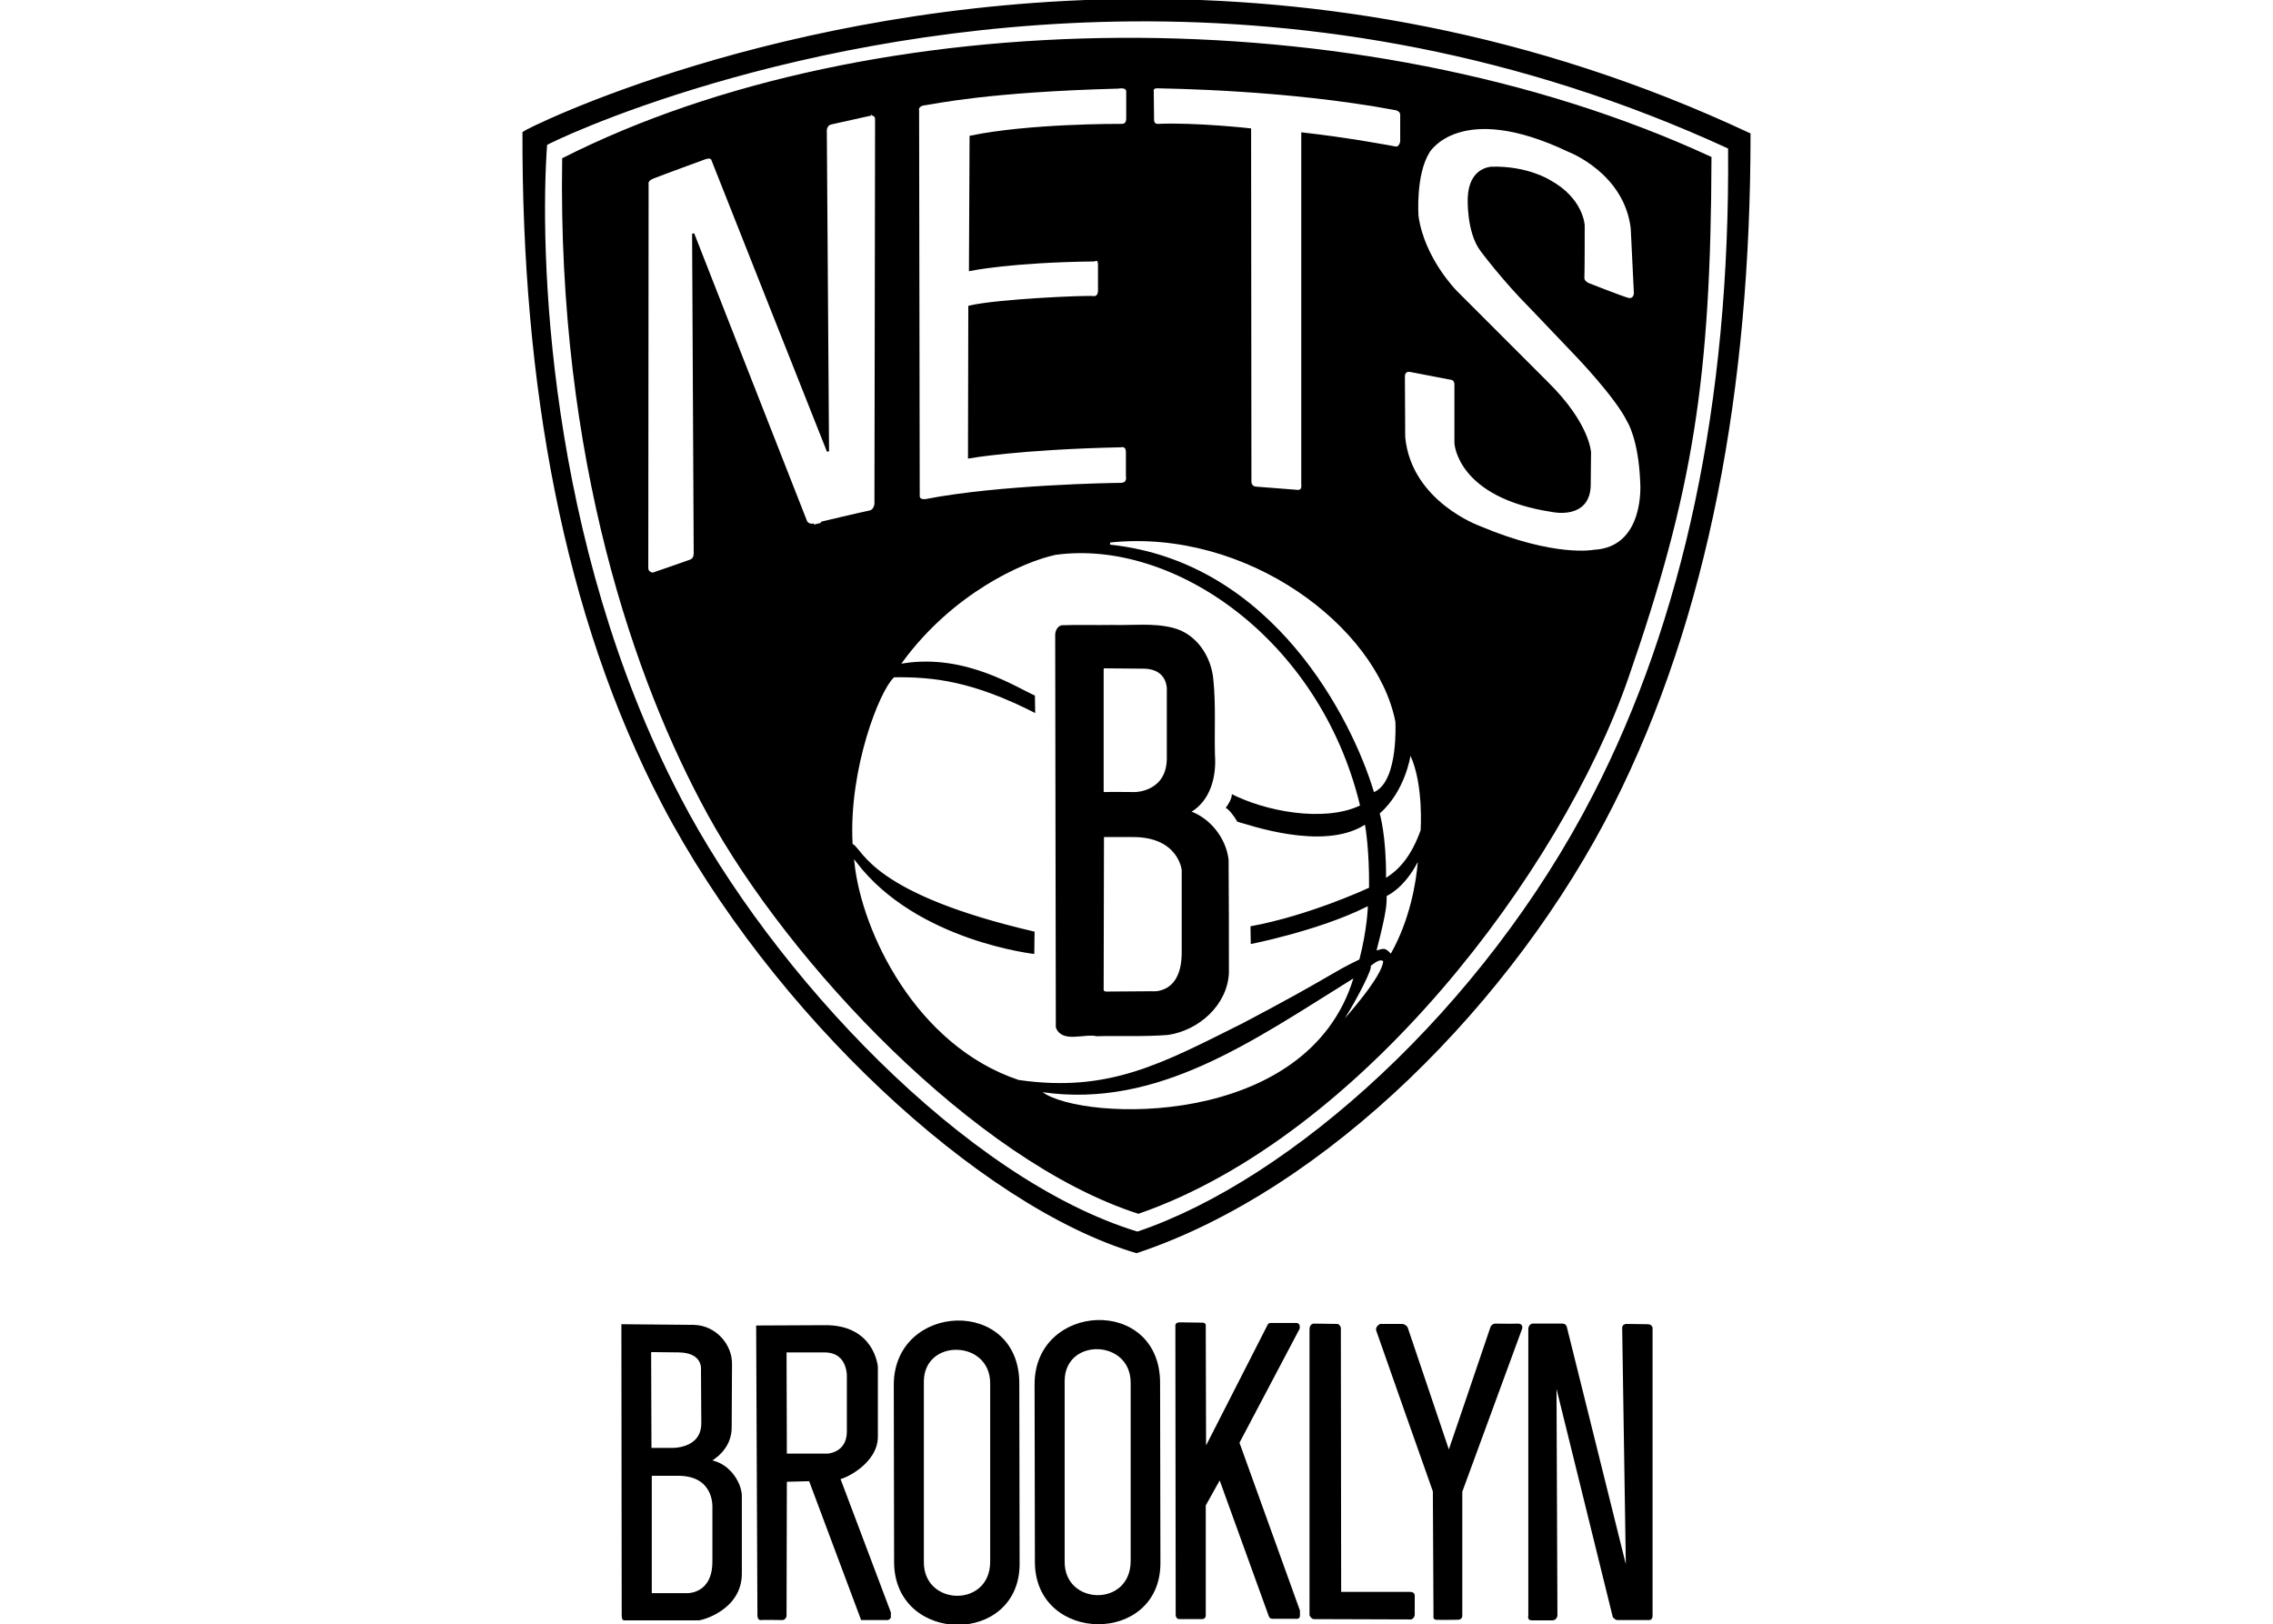
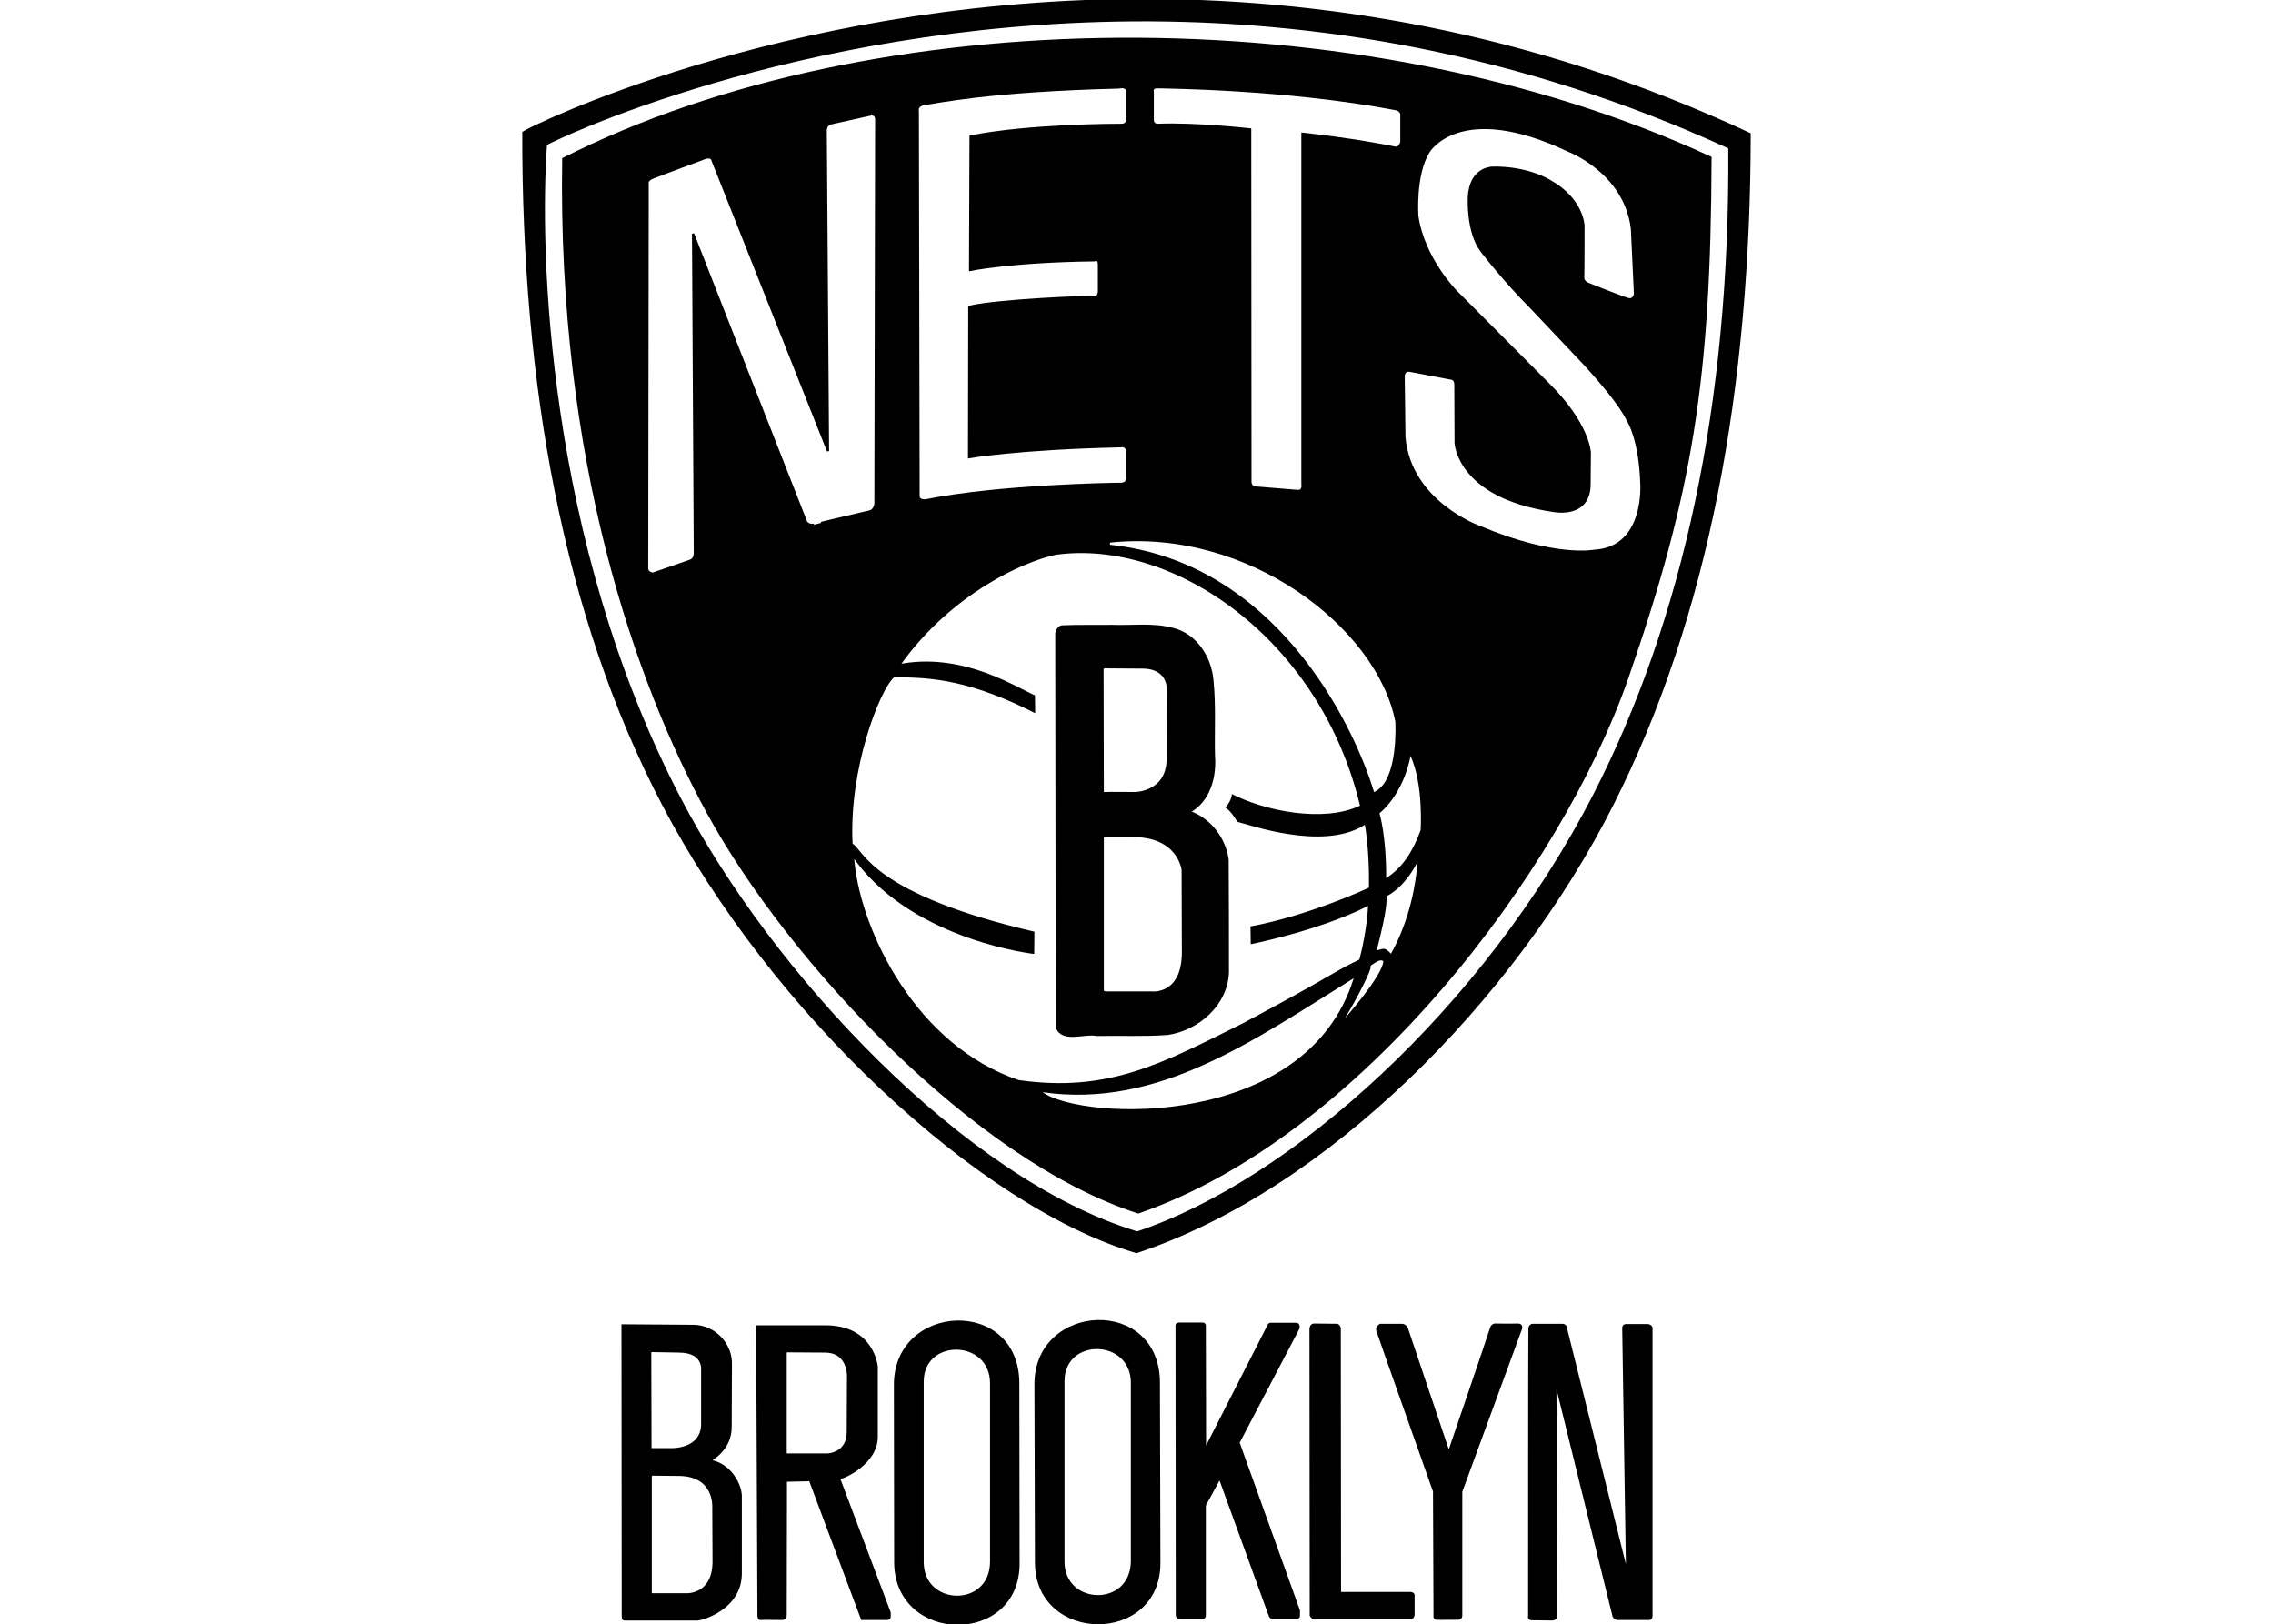
- <svg xmlns="http://www.w3.org/2000/svg" width="28pt" height="20pt" viewBox="0 0 28 20" version="1.1">
+ <svg xmlns="http://www.w3.org/2000/svg" width="35pt" height="25pt" viewBox="0 0 35 25" version="1.1">
  <g id="surface1">
-     <path style="fill-rule:nonzero;fill:rgb(0%,0%,0%);fill-opacity:1;stroke-width:0.267;stroke-linecap:butt;stroke-linejoin:miter;stroke:rgb(0%,0%,0%);stroke-opacity:1;stroke-miterlimit:4;" d="M 229.295 637.37 C 185.74 637.721 154.607 653.385 154.334 653.698 C 154.256 684.596 159.334 713.112 171.521 736.393 C 184.959 762.057 210.584 785.885 229.842 791.589 C 253.279 783.815 276.365 760.456 288.474 736.471 C 300.193 713.229 305.349 685.143 305.349 653.893 C 278.357 641.237 252.107 637.214 229.295 637.37 Z M 229.373 639.87 C 251.365 639.714 276.717 643.542 302.849 655.573 C 303.123 687.214 297.224 713.893 286.209 735.3 C 272.615 761.745 248.904 782.839 229.959 789.206 C 208.709 782.76 184.842 757.331 173.592 735.729 C 156.951 703.893 156.17 667.878 157.107 655.143 C 157.381 654.87 187.42 640.182 229.373 639.87 Z M 229.373 639.87 " transform="matrix(0.1,0,0,0.1,-8.984159,-63.73698)" />
-     <path style="fill-rule:nonzero;fill:rgb(0%,0%,0%);fill-opacity:1;stroke-width:0.25;stroke-linecap:butt;stroke-linejoin:miter;stroke:rgb(0%,0%,0%);stroke-opacity:1;stroke-miterlimit:4;" d="M 300.545 656.784 C 257.107 636.745 197.068 637.76 159.217 656.94 C 158.631 694.128 168.24 721.432 177.107 737.604 C 187.107 755.846 209.959 780.26 230.076 786.745 C 257.42 777.253 282.029 744.635 290.271 720.964 C 298.279 697.917 300.467 684.05 300.545 656.784 Z M 300.545 656.784 " transform="matrix(0.1,0,0,0.1,-8.984159,-63.73698)" />
-     <path style="fill-rule:nonzero;fill:rgb(100%,100%,100%);fill-opacity:1;stroke-width:0.267;stroke-linecap:butt;stroke-linejoin:miter;stroke:rgb(0%,0%,0%);stroke-opacity:1;stroke-miterlimit:4;" d="M 169.568 707.331 L 169.607 660.065 C 169.607 660.065 169.451 659.557 170.271 659.245 C 171.131 658.893 176.678 656.862 176.678 656.862 C 176.678 656.862 177.381 656.589 177.576 656.979 C 177.732 657.409 191.834 692.956 191.834 692.956 L 191.56 653.425 C 191.56 653.425 191.56 652.721 192.224 652.565 C 192.928 652.409 197.146 651.471 197.146 651.471 C 197.107 651.471 197.771 651.393 197.771 652.057 C 197.771 652.721 197.693 699.44 197.693 699.44 C 197.693 699.44 197.615 700.26 196.99 700.378 C 196.326 700.495 190.076 701.979 190.115 701.979 C 190.115 701.979 189.334 702.175 189.099 701.51 C 188.826 700.846 175.232 666.159 175.232 666.159 C 175.232 666.159 175.428 705.534 175.428 705.534 C 175.388 705.573 175.506 706.198 174.881 706.432 C 174.256 706.667 170.271 708.034 170.271 708.034 C 170.271 708.034 169.568 707.995 169.568 707.331 Z M 169.568 707.331 " transform="matrix(0.1,0,0,0.1,-8.984159,-63.73698)" />
-     <path style="fill-rule:nonzero;fill:rgb(100%,100%,100%);fill-opacity:1;stroke-width:0.267;stroke-linecap:butt;stroke-linejoin:miter;stroke:rgb(0%,0%,0%);stroke-opacity:1;stroke-miterlimit:4;" d="M 202.928 651.003 C 202.928 651.003 202.693 650.3 203.904 650.182 C 205.115 650.026 211.443 648.581 227.615 648.151 C 227.615 648.151 228.709 647.917 228.709 648.659 C 228.709 649.44 228.709 651.823 228.709 651.979 C 228.709 652.175 228.67 652.76 228.045 652.76 C 227.42 652.76 216.599 652.721 209.412 654.206 L 209.334 670.612 C 209.334 670.612 214.373 669.557 224.646 669.44 C 224.646 669.44 225.232 669.089 225.232 669.948 C 225.232 670.846 225.232 673.151 225.232 673.151 C 225.232 673.151 225.271 674.05 224.529 673.971 C 223.787 673.854 212.693 674.323 209.256 675.143 L 209.217 693.698 C 209.217 693.698 215.271 692.604 227.888 692.331 C 227.888 692.331 228.67 692.096 228.67 693.073 C 228.67 694.01 228.67 696.003 228.67 696.003 C 228.67 696.003 228.904 696.979 227.888 696.979 C 226.873 696.979 212.888 697.214 203.904 698.971 C 203.904 698.971 203.006 699.128 203.006 698.464 Z M 202.928 651.003 " transform="matrix(0.1,0,0,0.1,-8.984159,-63.73698)" />
-     <path style="fill-rule:nonzero;fill:rgb(100%,100%,100%);fill-opacity:1;stroke-width:0.267;stroke-linecap:butt;stroke-linejoin:miter;stroke:rgb(0%,0%,0%);stroke-opacity:1;stroke-miterlimit:4;" d="M 243.865 696.706 L 243.826 653.307 C 243.826 653.307 237.185 652.565 232.498 652.76 C 232.498 652.76 231.873 652.839 231.873 652.135 C 231.873 651.432 231.834 648.659 231.834 648.659 C 231.834 648.659 231.678 648.073 232.459 648.112 C 233.318 648.151 248.24 648.268 261.756 650.807 C 261.756 650.807 262.459 650.925 262.459 651.51 C 262.459 652.096 262.459 654.792 262.459 654.792 C 262.459 654.792 262.342 655.69 261.678 655.534 C 261.013 655.417 256.131 654.479 250.271 653.815 L 250.271 697.057 C 250.271 697.057 250.428 697.917 249.646 697.839 L 244.646 697.448 C 244.646 697.448 243.904 697.487 243.865 696.706 Z M 243.865 696.706 " transform="matrix(0.1,0,0,0.1,-8.984159,-63.73698)" />
-     <path style="fill-rule:nonzero;fill:rgb(100%,100%,100%);fill-opacity:1;stroke-width:0.267;stroke-linecap:butt;stroke-linejoin:miter;stroke:rgb(0%,0%,0%);stroke-opacity:1;stroke-miterlimit:4;" d="M 285.428 672.331 C 285.428 672.331 284.842 672.018 284.881 671.589 C 284.92 671.12 284.92 665.143 284.92 665.143 C 284.92 665.143 284.803 661.862 280.662 659.635 C 280.662 659.635 277.967 657.917 273.553 658.034 C 273.396 658.073 270.935 658.151 270.779 661.706 C 270.779 661.706 270.584 665.925 272.342 668.229 C 272.342 668.229 275.037 671.862 278.474 675.3 L 284.06 681.159 C 284.06 681.159 288.943 686.237 290.388 689.206 C 290.388 689.206 291.834 691.393 292.029 696.862 C 292.029 696.862 292.654 704.87 286.209 705.221 C 286.209 705.221 281.365 706.198 272.107 702.292 C 272.107 702.292 263.553 699.245 262.81 691.198 L 262.771 683.737 C 262.771 683.737 262.732 682.995 263.474 683.034 L 268.553 684.01 C 268.553 684.01 269.138 684.01 269.138 684.753 L 269.138 691.94 C 269.138 691.94 269.412 698.542 281.053 700.3 C 281.053 700.3 285.74 701.354 285.662 696.901 L 285.701 693.112 C 285.701 693.112 285.584 689.596 280.428 684.518 L 269.217 673.307 C 269.217 673.307 265.193 669.284 264.451 664.01 C 264.451 664.01 264.06 658.932 265.818 656.081 C 265.818 656.081 269.607 649.518 283.123 655.964 C 283.123 655.964 290.037 658.581 290.857 665.495 L 291.248 673.542 C 291.248 673.542 291.17 674.323 290.467 674.206 C 289.763 674.05 285.428 672.331 285.428 672.331 Z M 285.428 672.331 " transform="matrix(0.1,0,0,0.1,-8.984159,-63.73698)" />
-     <path style="fill:none;stroke-width:0.267;stroke-linecap:butt;stroke-linejoin:miter;stroke:rgb(0%,0%,0%);stroke-opacity:1;stroke-miterlimit:4;" d="M 225.974 719.557 C 225.974 719.557 225.74 719.479 225.74 719.831 C 225.74 720.221 225.74 734.87 225.701 734.87 C 225.701 734.87 225.662 735.143 225.974 735.143 C 226.248 735.143 229.724 735.104 229.724 735.104 C 229.724 735.104 233.709 734.596 233.709 731.042 C 233.709 727.487 233.709 722.917 233.709 722.917 C 233.826 719.167 230.623 719.557 229.607 719.518 Z M 225.974 719.557 " transform="matrix(0.1,0,0,0.1,-8.984159,-63.73698)" />
-     <path style="fill:none;stroke-width:0.267;stroke-linecap:butt;stroke-linejoin:miter;stroke:rgb(0%,0%,0%);stroke-opacity:1;stroke-miterlimit:4;" d="M 225.974 740.378 C 225.974 740.378 225.74 740.378 225.701 740.69 C 225.701 740.69 225.74 759.245 225.701 759.245 C 225.662 759.245 225.701 759.557 226.053 759.596 C 226.404 759.596 231.443 759.635 231.443 759.635 C 231.912 759.401 235.623 760.3 235.662 754.401 L 235.662 745.065 C 235.545 744.245 235.232 740.3 229.021 740.378 Z M 225.974 740.378 " transform="matrix(0.1,0,0,0.1,-8.984159,-63.73698)" />
-     <path style="fill-rule:nonzero;fill:rgb(100%,100%,100%);fill-opacity:1;stroke-width:0.267;stroke-linecap:butt;stroke-linejoin:miter;stroke:rgb(100%,100%,100%);stroke-opacity:1;stroke-miterlimit:4;" d="M 219.881 705.846 C 215.74 706.745 207.263 710.651 201.17 718.932 C 208.865 717.76 215.115 721.94 217.459 722.956 L 217.498 725.417 C 209.529 721.315 204.685 720.885 200.037 720.925 C 198.318 722.526 194.529 732.057 194.998 741.237 C 196.326 742.018 197.342 747.37 217.42 752.018 L 217.381 755.026 C 217.381 755.026 202.732 753.464 195.232 743.659 C 196.131 752.096 202.771 766.042 215.349 770.26 C 226.443 771.862 232.967 768.229 242.967 763.229 C 253.787 757.526 253.67 757.135 257.185 755.456 C 258.084 751.979 258.201 749.206 258.201 749.206 C 252.224 752.175 243.787 753.815 243.787 753.815 L 243.748 751.354 C 251.092 750.026 258.357 746.628 258.357 746.628 C 258.396 742.018 257.888 739.167 257.888 739.167 C 252.654 742.331 243.553 739.05 242.185 738.698 C 241.092 736.901 240.623 736.94 240.623 736.94 C 241.756 735.456 241.404 734.948 241.404 734.948 C 245.74 737.214 252.888 738.503 257.224 736.51 C 252.263 716.12 234.256 703.854 219.881 705.846 Z M 219.881 705.846 " transform="matrix(0.1,0,0,0.1,-8.984159,-63.73698)" />
-     <path style=" stroke:none;fill-rule:nonzero;fill:rgb(100%,100%,100%);fill-opacity:1;" d="M 12.844 13.453 C 13.332 13.809 16.102 13.918 16.672 12.051 C 15.434 12.82 14.266 13.656 12.844 13.453 Z M 12.844 13.453 " />
-     <path style=" stroke:none;fill-rule:nonzero;fill:rgb(100%,100%,100%);fill-opacity:1;" d="M 16.566 12.543 C 16.566 12.543 17.027 12.031 17.039 11.84 C 17 11.805 16.93 11.863 16.883 11.898 C 16.918 11.914 16.715 12.309 16.566 12.543 Z M 16.566 12.543 " />
-     <path style=" stroke:none;fill-rule:nonzero;fill:rgb(100%,100%,100%);fill-opacity:1;" d="M 17.082 11.035 C 17.078 11.121 17.098 11.164 16.957 11.707 C 17.051 11.68 17.062 11.672 17.133 11.746 C 17.367 11.332 17.445 10.871 17.465 10.617 C 17.293 10.949 17.082 11.035 17.082 11.035 Z M 17.082 11.035 " />
-     <path style="fill-rule:nonzero;fill:rgb(0%,0%,0%);fill-opacity:1;stroke-width:0.267;stroke-linecap:butt;stroke-linejoin:miter;stroke:rgb(0%,0%,0%);stroke-opacity:1;stroke-miterlimit:4;" d="M 219.959 715.573 C 219.998 731.706 219.998 747.8 220.037 763.893 C 220.74 765.729 223.396 764.518 224.959 764.87 C 227.849 764.792 230.779 764.948 233.709 764.714 C 237.42 764.167 240.896 761.12 241.092 757.214 C 241.092 752.565 241.092 747.917 241.053 743.268 C 240.74 740.651 238.826 738.229 236.326 737.37 C 238.826 736.003 239.568 732.995 239.373 730.378 C 239.295 727.292 239.49 724.206 239.178 721.12 C 238.943 718.307 237.146 715.534 234.295 714.831 C 231.873 714.206 229.334 714.557 226.834 714.479 C 224.763 714.518 222.693 714.44 220.623 714.518 C 220.193 714.635 219.959 715.143 219.959 715.573 Z M 219.959 715.573 " transform="matrix(0.1,0,0,0.1,-8.984159,-63.73698)" />
-     <path style="fill-rule:nonzero;fill:rgb(100%,100%,100%);fill-opacity:1;stroke-width:0.267;stroke-linecap:butt;stroke-linejoin:miter;stroke:rgb(0%,0%,0%);stroke-opacity:1;stroke-miterlimit:4;" d="M 225.857 719.557 C 225.857 719.557 225.662 719.596 225.662 719.831 C 225.662 720.026 225.662 734.87 225.662 734.87 C 225.662 734.87 225.662 735.065 225.935 735.065 C 226.17 735.026 229.685 735.065 229.685 735.065 C 229.685 735.065 233.67 735.026 233.709 730.807 L 233.709 722.526 C 233.709 722.526 234.021 719.596 230.623 719.596 Z M 225.857 719.557 " transform="matrix(0.1,0,0,0.1,-8.984159,-63.73698)" />
-     <path style="fill-rule:nonzero;fill:rgb(100%,100%,100%);fill-opacity:1;stroke-width:0.267;stroke-linecap:butt;stroke-linejoin:miter;stroke:rgb(0%,0%,0%);stroke-opacity:1;stroke-miterlimit:4;" d="M 225.701 740.339 L 225.662 759.284 C 225.662 759.284 225.662 759.635 226.131 759.635 C 226.599 759.635 231.756 759.596 231.756 759.596 C 231.756 759.596 235.584 760.065 235.545 754.596 L 235.545 744.518 C 235.545 744.518 235.115 740.26 229.256 740.339 Z M 225.701 740.339 " transform="matrix(0.1,0,0,0.1,-8.984159,-63.73698)" />
-     <path style=" stroke:none;fill-rule:nonzero;fill:rgb(100%,100%,100%);fill-opacity:1;" d="M 17.375 9.309 C 17.539 9.668 17.5 10.227 17.5 10.227 C 17.391 10.527 17.254 10.699 17.074 10.812 C 17.078 10.293 16.996 10.02 16.996 10.02 C 17.312 9.742 17.375 9.309 17.375 9.309 Z M 17.375 9.309 " />
-     <path style="fill-rule:nonzero;fill:rgb(100%,100%,100%);fill-opacity:1;stroke-width:0.267;stroke-linecap:butt;stroke-linejoin:miter;stroke:rgb(100%,100%,100%);stroke-opacity:1;stroke-miterlimit:4;" d="M 261.599 726.276 C 259.334 714.714 243.474 702.565 226.599 704.323 C 246.873 706.471 256.56 726.12 259.178 734.753 C 261.99 733.307 261.599 726.276 261.599 726.276 Z M 261.599 726.276 " transform="matrix(0.1,0,0,0.1,-8.984159,-63.73698)" />
-     <path style="fill-rule:nonzero;fill:rgb(0%,0%,0%);fill-opacity:1;stroke-width:0.267;stroke-linecap:butt;stroke-linejoin:miter;stroke:rgb(0%,0%,0%);stroke-opacity:1;stroke-miterlimit:4;" d="M 166.521 800.612 L 166.56 836.393 C 166.56 836.393 166.56 836.823 166.717 836.823 C 166.834 836.823 175.857 836.823 175.857 836.823 C 176.17 836.862 181.092 835.612 181.092 831.198 L 181.092 821.55 C 181.013 819.909 179.529 817.643 177.263 817.331 C 177.459 817.135 179.92 815.925 179.842 813.034 L 179.881 805.378 C 179.92 803.073 177.967 800.729 175.271 800.69 Z M 166.521 800.612 " transform="matrix(0.1,0,0,0.1,-8.984159,-63.73698)" />
-     <path style="fill-rule:nonzero;fill:rgb(100%,100%,100%);fill-opacity:1;stroke-width:0.267;stroke-linecap:butt;stroke-linejoin:miter;stroke:rgb(0%,0%,0%);stroke-opacity:1;stroke-miterlimit:4;" d="M 170.076 803.776 C 170.037 803.815 169.92 803.776 169.92 804.01 C 169.92 804.245 169.959 815.69 169.959 815.69 C 169.959 815.69 169.92 815.846 170.115 815.846 C 170.271 815.846 172.498 815.846 172.498 815.846 C 172.498 815.846 176.287 816.042 176.365 812.76 L 176.326 806.12 C 176.326 806.12 176.638 803.893 173.513 803.815 Z M 170.076 803.776 " transform="matrix(0.1,0,0,0.1,-8.984159,-63.73698)" />
-     <path style="fill-rule:nonzero;fill:rgb(100%,100%,100%);fill-opacity:1;stroke-width:0.267;stroke-linecap:butt;stroke-linejoin:miter;stroke:rgb(0%,0%,0%);stroke-opacity:1;stroke-miterlimit:4;" d="M 170.115 819.01 C 169.959 819.167 169.998 819.245 169.998 819.245 L 169.998 833.581 C 169.998 833.581 169.998 833.737 170.115 833.737 C 170.232 833.737 174.451 833.737 174.451 833.737 C 174.451 833.737 177.771 833.893 177.732 829.635 L 177.732 823.151 C 177.732 823.151 178.084 819.01 173.357 819.01 Z M 170.115 819.01 " transform="matrix(0.1,0,0,0.1,-8.984159,-63.73698)" />
-     <path style="fill-rule:nonzero;fill:rgb(0%,0%,0%);fill-opacity:1;stroke-width:0.267;stroke-linecap:butt;stroke-linejoin:miter;stroke:rgb(0%,0%,0%);stroke-opacity:1;stroke-miterlimit:4;" d="M 183.123 800.768 L 183.279 836.393 C 183.279 836.393 183.318 836.823 183.513 836.784 C 183.709 836.745 186.248 836.784 186.248 836.784 C 186.248 836.784 186.599 836.745 186.599 836.315 C 186.599 835.885 186.638 819.753 186.638 819.753 L 189.607 819.675 L 196.013 836.784 L 199.178 836.784 C 199.178 836.784 199.412 836.745 199.451 836.55 L 199.451 836.003 L 193.201 819.44 C 193.787 819.44 197.849 817.565 197.849 814.323 L 197.849 805.729 C 197.849 805.729 197.459 800.69 191.482 800.729 Z M 183.123 800.768 " transform="matrix(0.1,0,0,0.1,-8.984159,-63.73698)" />
-     <path style="fill-rule:nonzero;fill:rgb(100%,100%,100%);fill-opacity:1;stroke-width:0.267;stroke-linecap:butt;stroke-linejoin:miter;stroke:rgb(0%,0%,0%);stroke-opacity:1;stroke-miterlimit:4;" d="M 186.599 803.815 L 186.638 816.55 L 191.795 816.55 C 191.795 816.55 194.295 816.432 194.295 813.698 L 194.295 807.135 C 194.295 807.135 194.568 803.776 191.326 803.815 Z M 186.599 803.815 " transform="matrix(0.1,0,0,0.1,-8.984159,-63.73698)" />
-     <path style="fill-rule:nonzero;fill:rgb(0%,0%,0%);fill-opacity:1;stroke-width:0.267;stroke-linecap:butt;stroke-linejoin:miter;stroke:rgb(0%,0%,0%);stroke-opacity:1;stroke-miterlimit:4;" d="M 200.076 807.995 L 200.115 829.831 C 200.193 839.792 215.349 839.948 215.31 829.948 L 215.271 807.878 C 215.388 797.214 200.037 797.917 200.076 807.995 Z M 200.076 807.995 " transform="matrix(0.1,0,0,0.1,-8.984159,-63.73698)" />
-     <path style="fill-rule:nonzero;fill:rgb(100%,100%,100%);fill-opacity:1;stroke-width:0.267;stroke-linecap:butt;stroke-linejoin:miter;stroke:rgb(0%,0%,0%);stroke-opacity:1;stroke-miterlimit:4;" d="M 203.513 807.487 L 203.513 829.753 C 203.474 835.378 211.912 835.612 211.951 829.753 L 211.951 807.76 C 211.951 802.214 203.592 802.018 203.513 807.487 Z M 203.513 807.487 " transform="matrix(0.1,0,0,0.1,-8.984159,-63.73698)" />
-     <path style="fill-rule:nonzero;fill:rgb(0%,0%,0%);fill-opacity:1;stroke-width:0.267;stroke-linecap:butt;stroke-linejoin:miter;stroke:rgb(0%,0%,0%);stroke-opacity:1;stroke-miterlimit:4;" d="M 217.42 807.917 L 217.459 829.753 C 217.459 839.714 232.693 839.87 232.654 829.87 L 232.615 807.8 C 232.693 797.135 217.381 797.878 217.42 807.917 Z M 217.42 807.917 " transform="matrix(0.1,0,0,0.1,-8.984159,-63.73698)" />
-     <path style="fill-rule:nonzero;fill:rgb(100%,100%,100%);fill-opacity:1;stroke-width:0.267;stroke-linecap:butt;stroke-linejoin:miter;stroke:rgb(0%,0%,0%);stroke-opacity:1;stroke-miterlimit:4;" d="M 220.857 807.448 L 220.857 829.675 C 220.779 835.3 229.217 835.534 229.256 829.675 L 229.256 807.682 C 229.256 802.135 220.896 801.94 220.857 807.448 Z M 220.857 807.448 " transform="matrix(0.1,0,0,0.1,-8.984159,-63.73698)" />
-     <path style="fill-rule:nonzero;fill:rgb(0%,0%,0%);fill-opacity:1;stroke-width:0.267;stroke-linecap:butt;stroke-linejoin:miter;stroke:rgb(0%,0%,0%);stroke-opacity:1;stroke-miterlimit:4;" d="M 237.849 800.417 L 235.193 800.378 C 235.115 800.417 234.685 800.3 234.763 800.807 L 234.803 836.276 C 234.803 836.276 234.803 836.667 235.115 836.667 C 235.545 836.667 237.81 836.667 237.81 836.667 C 237.849 836.667 238.279 836.745 238.24 836.276 L 238.24 822.76 L 240.115 819.401 L 246.248 836.354 C 246.248 836.354 246.287 836.628 246.599 836.628 L 249.49 836.628 C 249.49 836.628 249.842 836.706 249.842 836.393 C 249.842 836.081 249.842 835.768 249.842 835.768 L 242.381 815.065 L 249.803 801.003 C 249.803 801.003 249.959 800.417 249.49 800.456 L 246.326 800.456 C 246.248 800.456 246.17 800.495 246.131 800.573 L 238.279 815.964 L 238.24 800.768 C 238.24 800.768 238.318 800.417 238.006 800.417 Z M 237.849 800.417 " transform="matrix(0.1,0,0,0.1,-8.984159,-63.73698)" />
-     <path style="fill-rule:nonzero;fill:rgb(0%,0%,0%);fill-opacity:1;stroke-width:0.267;stroke-linecap:butt;stroke-linejoin:miter;stroke:rgb(0%,0%,0%);stroke-opacity:1;stroke-miterlimit:4;" d="M 254.49 800.573 L 251.678 800.534 C 251.678 800.534 251.287 800.534 251.287 801.12 L 251.287 836.315 C 251.287 836.315 251.482 836.667 251.678 836.667 L 263.67 836.706 C 263.67 836.706 263.982 836.589 263.982 836.237 L 263.982 833.971 C 263.982 833.971 264.06 833.581 263.553 833.581 L 254.92 833.581 L 254.881 800.925 C 254.881 800.925 254.763 800.534 254.49 800.573 Z M 254.49 800.573 " transform="matrix(0.1,0,0,0.1,-8.984159,-63.73698)" />
-     <path style="fill-rule:nonzero;fill:rgb(0%,0%,0%);fill-opacity:1;stroke-width:0.267;stroke-linecap:butt;stroke-linejoin:miter;stroke:rgb(0%,0%,0%);stroke-opacity:1;stroke-miterlimit:4;" d="M 262.498 800.573 L 259.881 800.573 C 259.881 800.573 259.412 800.807 259.49 801.198 C 259.607 801.589 266.482 821.042 266.482 821.042 L 266.56 836.393 C 266.56 836.393 266.482 836.706 266.717 836.745 C 266.951 836.784 269.451 836.745 269.451 836.745 C 269.451 836.745 269.842 836.745 269.842 836.393 L 269.842 821.081 L 277.185 801.081 C 277.185 801.081 277.459 800.495 276.756 800.534 C 276.092 800.573 274.021 800.534 274.021 800.534 C 274.021 800.534 273.631 800.534 273.513 801.042 C 273.357 801.55 268.318 816.315 268.318 816.315 L 263.123 800.925 C 263.123 800.925 262.928 800.573 262.498 800.573 Z M 262.498 800.573 " transform="matrix(0.1,0,0,0.1,-8.984159,-63.73698)" />
-     <path style="fill-rule:nonzero;fill:rgb(0%,0%,0%);fill-opacity:1;stroke-width:0.267;stroke-linecap:butt;stroke-linejoin:miter;stroke:rgb(0%,0%,0%);stroke-opacity:1;stroke-miterlimit:4;" d="M 282.303 800.534 L 278.631 800.534 C 278.631 800.534 278.279 800.573 278.24 801.042 C 278.24 801.471 278.24 836.393 278.24 836.393 C 278.24 836.393 278.084 836.823 278.513 836.823 C 278.904 836.823 281.092 836.823 281.092 836.823 C 281.092 836.823 281.521 836.823 281.56 836.315 C 281.56 835.846 281.443 807.331 281.443 807.331 L 288.631 836.471 C 288.631 836.471 288.826 836.784 289.099 836.784 L 292.928 836.784 C 292.928 836.784 293.279 836.862 293.279 836.393 L 293.279 800.925 C 293.279 800.925 293.24 800.612 292.81 800.612 L 290.193 800.573 C 290.193 800.573 289.803 800.573 289.803 800.925 L 290.271 831.198 L 282.732 800.885 C 282.732 800.885 282.693 800.534 282.303 800.534 Z M 282.303 800.534 " transform="matrix(0.1,0,0,0.1,-8.984159,-63.73698)" />
+     <path style="fill-rule:nonzero;fill:rgb(0%,0%,0%);fill-opacity:1;stroke-width:0.267;stroke-linecap:butt;stroke-linejoin:miter;stroke:rgb(0%,0%,0%);stroke-opacity:1;stroke-miterlimit:4;" d="M 229.31 637.37 C 185.748 637.714 154.623 653.37 154.31 653.682 C 154.248 684.589 159.31 713.12 171.498 736.401 C 184.935 762.057 210.56 785.901 229.842 791.589 C 253.279 783.807 276.373 760.432 288.467 736.464 C 300.217 713.245 305.342 685.151 305.373 653.87 C 278.342 641.245 252.123 637.214 229.31 637.37 Z M 229.404 639.87 C 251.373 639.714 276.717 643.557 302.873 655.557 C 303.123 687.214 297.217 713.901 286.217 735.307 C 272.623 761.745 248.904 782.839 229.935 789.182 C 208.685 782.776 184.842 757.339 173.592 735.745 C 156.967 703.901 156.154 667.87 157.092 655.151 C 157.373 654.87 187.404 640.182 229.404 639.87 Z M 229.404 639.87 " transform="matrix(0.125,0,0,0.125,-11.2302,-79.67123)" />
+     <path style="fill-rule:nonzero;fill:rgb(0%,0%,0%);fill-opacity:1;stroke-width:0.25;stroke-linecap:butt;stroke-linejoin:miter;stroke:rgb(0%,0%,0%);stroke-opacity:1;stroke-miterlimit:4;" d="M 300.56 656.776 C 257.092 636.745 197.092 637.745 159.217 656.932 C 158.623 694.151 168.248 721.432 177.092 737.589 C 187.092 755.839 209.967 780.245 230.06 786.714 C 257.435 777.245 282.029 744.62 290.279 720.964 C 298.279 697.932 300.467 684.057 300.56 656.776 Z M 300.56 656.776 " transform="matrix(0.125,0,0,0.125,-11.2302,-79.67123)" />
+     <path style="fill-rule:nonzero;fill:rgb(100%,100%,100%);fill-opacity:1;stroke-width:0.267;stroke-linecap:butt;stroke-linejoin:miter;stroke:rgb(0%,0%,0%);stroke-opacity:1;stroke-miterlimit:4;" d="M 169.56 707.339 L 169.623 660.057 C 169.623 660.057 169.435 659.557 170.279 659.245 C 171.123 658.901 176.685 656.839 176.685 656.839 C 176.685 656.839 177.404 656.589 177.56 656.995 C 177.717 657.401 191.842 692.932 191.842 692.932 L 191.56 653.432 C 191.56 653.432 191.529 652.714 192.248 652.557 C 192.935 652.401 197.154 651.464 197.154 651.464 C 197.123 651.464 197.779 651.37 197.779 652.057 C 197.779 652.714 197.685 699.432 197.685 699.432 C 197.685 699.432 197.592 700.245 196.967 700.37 C 196.342 700.495 190.092 701.995 190.123 701.995 C 190.123 701.995 189.342 702.182 189.092 701.526 C 188.81 700.839 175.217 666.151 175.217 666.151 C 175.217 666.151 175.435 705.526 175.435 705.526 C 175.404 705.557 175.498 706.182 174.873 706.432 C 174.248 706.651 170.279 708.026 170.279 708.026 C 170.279 708.026 169.56 707.995 169.56 707.339 Z M 169.56 707.339 " transform="matrix(0.125,0,0,0.125,-11.2302,-79.67123)" />
+     <path style="fill-rule:nonzero;fill:rgb(100%,100%,100%);fill-opacity:1;stroke-width:0.267;stroke-linecap:butt;stroke-linejoin:miter;stroke:rgb(0%,0%,0%);stroke-opacity:1;stroke-miterlimit:4;" d="M 202.904 650.995 C 202.904 650.995 202.685 650.307 203.904 650.151 C 205.123 650.026 211.435 648.557 227.623 648.151 C 227.623 648.151 228.717 647.901 228.717 648.651 C 228.717 649.432 228.717 651.807 228.717 651.995 C 228.717 652.182 228.654 652.745 228.029 652.745 C 227.404 652.745 216.592 652.745 209.404 654.182 L 209.342 670.62 C 209.342 670.62 214.373 669.557 224.654 669.432 C 224.654 669.432 225.217 669.089 225.217 669.964 C 225.217 670.839 225.217 673.151 225.217 673.151 C 225.217 673.151 225.279 674.057 224.56 673.964 C 223.81 673.87 212.685 674.339 209.248 675.151 L 209.217 693.682 C 209.217 693.682 215.248 692.62 227.873 692.339 C 227.873 692.339 228.685 692.12 228.685 693.057 C 228.685 693.995 228.685 696.026 228.685 696.026 C 228.685 696.026 228.904 696.964 227.873 696.964 C 226.873 696.964 212.904 697.182 203.904 698.995 C 203.904 698.995 202.998 699.12 202.998 698.464 Z M 202.904 650.995 " transform="matrix(0.125,0,0,0.125,-11.2302,-79.67123)" />
+     <path style="fill-rule:nonzero;fill:rgb(100%,100%,100%);fill-opacity:1;stroke-width:0.267;stroke-linecap:butt;stroke-linejoin:miter;stroke:rgb(0%,0%,0%);stroke-opacity:1;stroke-miterlimit:4;" d="M 243.873 696.714 L 243.842 653.307 C 243.842 653.307 237.185 652.557 232.498 652.745 C 232.498 652.745 231.842 652.807 231.842 652.12 C 231.842 651.432 231.842 648.651 231.842 648.651 C 231.842 648.651 231.654 648.089 232.467 648.12 C 233.31 648.151 248.217 648.245 261.748 650.807 C 261.748 650.807 262.467 650.932 262.467 651.495 C 262.467 652.089 262.467 654.807 262.467 654.807 C 262.467 654.807 262.342 655.682 261.685 655.557 C 260.998 655.401 256.123 654.464 250.279 653.839 L 250.279 697.057 C 250.279 697.057 250.435 697.901 249.654 697.839 L 244.654 697.432 C 244.654 697.432 243.904 697.495 243.873 696.714 Z M 243.873 696.714 " transform="matrix(0.125,0,0,0.125,-11.2302,-79.67123)" />
+     <path style="fill-rule:nonzero;fill:rgb(100%,100%,100%);fill-opacity:1;stroke-width:0.267;stroke-linecap:butt;stroke-linejoin:miter;stroke:rgb(0%,0%,0%);stroke-opacity:1;stroke-miterlimit:4;" d="M 285.435 672.307 C 285.435 672.307 284.842 672.026 284.873 671.589 C 284.904 671.151 284.904 665.151 284.904 665.151 C 284.904 665.151 284.81 661.87 280.685 659.62 C 280.685 659.62 277.967 657.901 273.56 658.026 C 273.404 658.089 270.935 658.151 270.779 661.714 C 270.779 661.714 270.56 665.932 272.31 668.245 C 272.31 668.245 275.06 671.87 278.498 675.307 L 284.06 681.182 C 284.06 681.182 288.967 686.214 290.404 689.214 C 290.404 689.214 291.842 691.401 292.029 696.87 C 292.029 696.87 292.654 704.87 286.217 705.214 C 286.217 705.214 281.373 706.182 272.123 702.276 C 272.123 702.276 263.529 699.245 262.842 691.214 L 262.748 683.714 C 262.748 683.714 262.717 682.995 263.467 683.026 L 268.56 683.995 C 268.56 683.995 269.123 683.995 269.123 684.745 L 269.154 691.932 C 269.154 691.932 269.404 698.526 281.029 700.276 C 281.029 700.276 285.717 701.339 285.654 696.901 L 285.685 693.12 C 285.685 693.12 285.592 689.589 280.435 684.526 L 269.217 673.276 C 269.217 673.276 265.217 669.276 264.435 663.995 C 264.435 663.995 264.06 658.932 265.81 656.089 C 265.81 656.089 269.592 649.526 283.123 655.964 C 283.123 655.964 290.029 658.589 290.873 665.526 L 291.248 673.526 C 291.248 673.526 291.185 674.339 290.467 674.214 C 289.748 674.057 285.435 672.307 285.435 672.307 Z M 285.435 672.307 " transform="matrix(0.125,0,0,0.125,-11.2302,-79.67123)" />
+     <path style="fill:none;stroke-width:0.267;stroke-linecap:butt;stroke-linejoin:miter;stroke:rgb(0%,0%,0%);stroke-opacity:1;stroke-miterlimit:4;" d="M 225.967 719.557 C 225.967 719.557 225.717 719.495 225.717 719.839 C 225.717 720.214 225.717 734.87 225.717 734.87 C 225.717 734.87 225.685 735.12 225.967 735.12 C 226.248 735.12 229.717 735.12 229.717 735.12 C 229.717 735.12 233.717 734.589 233.717 731.026 C 233.717 727.495 233.717 722.932 233.717 722.932 C 233.842 719.182 230.592 719.557 229.592 719.526 Z M 225.967 719.557 " transform="matrix(0.125,0,0,0.125,-11.2302,-79.67123)" />
+     <path style="fill:none;stroke-width:0.267;stroke-linecap:butt;stroke-linejoin:miter;stroke:rgb(0%,0%,0%);stroke-opacity:1;stroke-miterlimit:4;" d="M 225.967 740.401 C 225.967 740.401 225.717 740.37 225.685 740.682 C 225.685 740.682 225.717 759.245 225.685 759.245 C 225.685 759.245 225.685 759.557 226.06 759.589 C 226.404 759.589 231.467 759.651 231.467 759.651 C 231.904 759.401 235.623 760.307 235.654 754.401 L 235.654 745.057 C 235.56 744.276 235.217 740.276 229.029 740.401 Z M 225.967 740.401 " transform="matrix(0.125,0,0,0.125,-11.2302,-79.67123)" />
+     <path style="fill-rule:nonzero;fill:rgb(100%,100%,100%);fill-opacity:1;stroke-width:0.267;stroke-linecap:butt;stroke-linejoin:miter;stroke:rgb(100%,100%,100%);stroke-opacity:1;stroke-miterlimit:4;" d="M 219.904 705.839 C 215.748 706.745 207.279 710.651 201.185 718.932 C 208.842 717.745 215.123 721.932 217.467 722.932 L 217.498 725.432 C 209.498 721.339 204.717 720.901 200.029 720.932 C 198.31 722.526 194.56 732.057 194.998 741.214 C 196.31 741.995 197.342 747.37 217.404 752.026 L 217.373 755.026 C 217.373 755.026 202.717 753.464 195.248 743.651 C 196.123 752.089 202.779 766.026 215.373 770.276 C 226.435 771.839 232.967 768.214 242.967 763.245 C 253.779 757.495 253.685 757.151 257.185 755.464 C 258.092 751.995 258.217 749.182 258.217 749.182 C 252.217 752.182 243.779 753.839 243.779 753.839 L 243.748 751.37 C 251.092 750.026 258.342 746.62 258.342 746.62 C 258.404 742.026 257.873 739.182 257.873 739.182 C 252.654 742.339 243.56 739.026 242.185 738.714 C 241.092 736.901 240.592 736.932 240.592 736.932 C 241.748 735.464 241.404 734.932 241.404 734.932 C 245.748 737.214 252.904 738.526 257.217 736.526 C 252.279 716.12 234.279 703.839 219.904 705.839 Z M 219.904 705.839 " transform="matrix(0.125,0,0,0.125,-11.2302,-79.67123)" />
+     <path style=" stroke:none;fill-rule:nonzero;fill:rgb(100%,100%,100%);fill-opacity:1;" d="M 16.055 16.816 C 16.664 17.258 20.125 17.398 20.844 15.062 C 19.293 16.023 17.836 17.07 16.055 16.816 Z M 16.055 16.816 " />
+     <path style=" stroke:none;fill-rule:nonzero;fill:rgb(100%,100%,100%);fill-opacity:1;" d="M 20.707 15.68 C 20.707 15.68 21.281 15.035 21.301 14.801 C 21.254 14.754 21.164 14.832 21.102 14.871 C 21.145 14.891 20.891 15.383 20.707 15.68 Z M 20.707 15.68 " />
+     <path style=" stroke:none;fill-rule:nonzero;fill:rgb(100%,100%,100%);fill-opacity:1;" d="M 21.352 13.797 C 21.344 13.902 21.371 13.957 21.199 14.633 C 21.316 14.598 21.328 14.59 21.418 14.684 C 21.711 14.164 21.805 13.59 21.828 13.27 C 21.613 13.688 21.352 13.797 21.352 13.797 Z M 21.352 13.797 " />
+     <path style="fill-rule:nonzero;fill:rgb(0%,0%,0%);fill-opacity:1;stroke-width:0.267;stroke-linecap:butt;stroke-linejoin:miter;stroke:rgb(0%,0%,0%);stroke-opacity:1;stroke-miterlimit:4;" d="M 219.967 715.589 C 219.998 731.682 219.998 747.807 220.029 763.901 C 220.717 765.745 223.373 764.526 224.967 764.839 C 227.873 764.776 230.779 764.932 233.685 764.714 C 237.435 764.151 240.904 761.12 241.092 757.214 C 241.092 752.557 241.092 747.901 241.06 743.245 C 240.717 740.651 238.842 738.214 236.342 737.37 C 238.842 735.995 239.592 732.995 239.373 730.37 C 239.31 727.276 239.498 724.182 239.185 721.12 C 238.935 718.339 237.154 715.526 234.31 714.839 C 231.873 714.182 229.342 714.557 226.842 714.464 C 224.779 714.495 222.685 714.432 220.623 714.526 C 220.185 714.651 219.935 715.151 219.967 715.589 Z M 219.967 715.589 " transform="matrix(0.125,0,0,0.125,-11.2302,-79.67123)" />
+     <path style="fill-rule:nonzero;fill:rgb(100%,100%,100%);fill-opacity:1;stroke-width:0.267;stroke-linecap:butt;stroke-linejoin:miter;stroke:rgb(0%,0%,0%);stroke-opacity:1;stroke-miterlimit:4;" d="M 225.873 719.557 C 225.873 719.557 225.654 719.62 225.654 719.839 C 225.654 720.026 225.685 734.87 225.685 734.87 C 225.685 734.87 225.654 735.089 225.904 735.057 C 226.185 735.026 229.685 735.057 229.685 735.057 C 229.685 735.057 233.685 735.026 233.685 730.807 L 233.717 722.526 C 233.717 722.526 234.029 719.62 230.592 719.589 Z M 225.873 719.557 " transform="matrix(0.125,0,0,0.125,-11.2302,-79.67123)" />
+     <path style="fill-rule:nonzero;fill:rgb(100%,100%,100%);fill-opacity:1;stroke-width:0.267;stroke-linecap:butt;stroke-linejoin:miter;stroke:rgb(0%,0%,0%);stroke-opacity:1;stroke-miterlimit:4;" d="M 225.685 740.307 L 225.685 759.307 C 225.685 759.307 225.654 759.62 226.123 759.62 C 226.592 759.62 231.748 759.62 231.748 759.62 C 231.748 759.62 235.592 760.057 235.56 754.589 L 235.529 744.526 C 235.529 744.526 235.092 740.276 229.248 740.339 L 225.685 740.339 Z M 225.685 740.307 " transform="matrix(0.125,0,0,0.125,-11.2302,-79.67123)" />
+     <path style=" stroke:none;fill-rule:nonzero;fill:rgb(100%,100%,100%);fill-opacity:1;" d="M 21.719 11.637 C 21.922 12.082 21.875 12.781 21.875 12.781 C 21.738 13.156 21.57 13.375 21.344 13.52 C 21.348 12.867 21.242 12.523 21.242 12.523 C 21.641 12.176 21.719 11.637 21.719 11.637 Z M 21.719 11.637 " />
+     <path style="fill-rule:nonzero;fill:rgb(100%,100%,100%);fill-opacity:1;stroke-width:0.267;stroke-linecap:butt;stroke-linejoin:miter;stroke:rgb(100%,100%,100%);stroke-opacity:1;stroke-miterlimit:4;" d="M 261.592 726.276 C 259.31 714.714 243.467 702.557 226.592 704.339 C 246.873 706.464 256.529 726.12 259.185 734.745 C 261.998 733.307 261.592 726.276 261.592 726.276 Z M 261.592 726.276 " transform="matrix(0.125,0,0,0.125,-11.2302,-79.67123)" />
+     <path style="fill-rule:nonzero;fill:rgb(0%,0%,0%);fill-opacity:1;stroke-width:0.267;stroke-linecap:butt;stroke-linejoin:miter;stroke:rgb(0%,0%,0%);stroke-opacity:1;stroke-miterlimit:4;" d="M 166.529 800.62 L 166.56 836.401 C 166.56 836.401 166.56 836.839 166.717 836.839 C 166.842 836.839 175.842 836.839 175.842 836.839 C 176.154 836.839 181.06 835.589 181.092 831.214 L 181.092 821.557 C 180.998 819.901 179.529 817.62 177.279 817.307 C 177.467 817.12 179.904 815.901 179.842 813.026 L 179.873 805.37 C 179.935 803.057 177.967 800.714 175.279 800.682 Z M 166.529 800.62 " transform="matrix(0.125,0,0,0.125,-11.2302,-79.67123)" />
+     <path style="fill-rule:nonzero;fill:rgb(100%,100%,100%);fill-opacity:1;stroke-width:0.267;stroke-linecap:butt;stroke-linejoin:miter;stroke:rgb(0%,0%,0%);stroke-opacity:1;stroke-miterlimit:4;" d="M 170.06 803.776 C 170.06 803.839 169.935 803.776 169.935 803.995 C 169.935 804.214 169.967 815.714 169.967 815.714 C 169.967 815.714 169.935 815.87 170.092 815.87 C 170.279 815.87 172.467 815.87 172.467 815.87 C 172.467 815.87 176.31 816.057 176.342 812.776 L 176.342 806.12 C 176.342 806.12 176.623 803.87 173.529 803.839 Z M 170.06 803.776 " transform="matrix(0.125,0,0,0.125,-11.2302,-79.67123)" />
+     <path style="fill-rule:nonzero;fill:rgb(100%,100%,100%);fill-opacity:1;stroke-width:0.267;stroke-linecap:butt;stroke-linejoin:miter;stroke:rgb(0%,0%,0%);stroke-opacity:1;stroke-miterlimit:4;" d="M 170.123 818.995 C 169.967 819.182 169.998 819.276 169.998 819.276 L 169.998 833.589 C 169.998 833.589 169.998 833.745 170.092 833.745 C 170.217 833.745 174.435 833.745 174.435 833.745 C 174.435 833.745 177.779 833.901 177.748 829.62 L 177.717 823.151 C 177.717 823.151 178.092 818.995 173.342 819.026 Z M 170.123 818.995 " transform="matrix(0.125,0,0,0.125,-11.2302,-79.67123)" />
+     <path style="fill-rule:nonzero;fill:rgb(0%,0%,0%);fill-opacity:1;stroke-width:0.267;stroke-linecap:butt;stroke-linejoin:miter;stroke:rgb(0%,0%,0%);stroke-opacity:1;stroke-miterlimit:4;" d="M 183.123 800.745 L 183.279 836.401 C 183.279 836.401 183.31 836.839 183.529 836.776 C 183.717 836.745 186.217 836.776 186.217 836.776 C 186.217 836.776 186.623 836.745 186.623 836.307 C 186.623 835.87 186.654 819.745 186.654 819.745 L 189.623 819.682 L 196.029 836.776 L 199.154 836.776 C 199.154 836.776 199.404 836.745 199.435 836.557 L 199.435 835.995 L 193.185 819.432 C 193.779 819.432 197.873 817.589 197.842 814.307 L 197.842 805.714 C 197.842 805.714 197.435 800.714 191.467 800.745 Z M 183.123 800.745 " transform="matrix(0.125,0,0,0.125,-11.2302,-79.67123)" />
+     <path style="fill-rule:nonzero;fill:rgb(100%,100%,100%);fill-opacity:1;stroke-width:0.267;stroke-linecap:butt;stroke-linejoin:miter;stroke:rgb(0%,0%,0%);stroke-opacity:1;stroke-miterlimit:4;" d="M 186.623 803.807 L 186.623 816.526 L 191.81 816.526 C 191.81 816.526 194.31 816.432 194.279 813.714 L 194.31 807.151 C 194.31 807.151 194.592 803.776 191.342 803.839 Z M 186.623 803.807 " transform="matrix(0.125,0,0,0.125,-11.2302,-79.67123)" />
+     <path style="fill-rule:nonzero;fill:rgb(0%,0%,0%);fill-opacity:1;stroke-width:0.267;stroke-linecap:butt;stroke-linejoin:miter;stroke:rgb(0%,0%,0%);stroke-opacity:1;stroke-miterlimit:4;" d="M 200.092 807.995 L 200.123 829.839 C 200.217 839.776 215.342 839.964 215.31 829.932 L 215.279 807.87 C 215.373 797.214 200.029 797.932 200.092 807.995 Z M 200.092 807.995 " transform="matrix(0.125,0,0,0.125,-11.2302,-79.67123)" />
+     <path style="fill-rule:nonzero;fill:rgb(100%,100%,100%);fill-opacity:1;stroke-width:0.267;stroke-linecap:butt;stroke-linejoin:miter;stroke:rgb(0%,0%,0%);stroke-opacity:1;stroke-miterlimit:4;" d="M 203.498 807.495 L 203.498 829.745 C 203.467 835.37 211.904 835.589 211.935 829.745 L 211.935 807.745 C 211.935 802.182 203.56 802.026 203.498 807.495 Z M 203.498 807.495 " transform="matrix(0.125,0,0,0.125,-11.2302,-79.67123)" />
+     <path style="fill-rule:nonzero;fill:rgb(0%,0%,0%);fill-opacity:1;stroke-width:0.267;stroke-linecap:butt;stroke-linejoin:miter;stroke:rgb(0%,0%,0%);stroke-opacity:1;stroke-miterlimit:4;" d="M 217.404 807.901 L 217.467 829.776 C 217.435 839.714 232.685 839.87 232.654 829.87 L 232.592 807.807 C 232.717 797.151 217.373 797.87 217.404 807.901 Z M 217.404 807.901 " transform="matrix(0.125,0,0,0.125,-11.2302,-79.67123)" />
+     <path style="fill-rule:nonzero;fill:rgb(100%,100%,100%);fill-opacity:1;stroke-width:0.267;stroke-linecap:butt;stroke-linejoin:miter;stroke:rgb(0%,0%,0%);stroke-opacity:1;stroke-miterlimit:4;" d="M 220.842 807.432 L 220.842 829.682 C 220.81 835.276 229.217 835.526 229.279 829.682 L 229.279 807.682 C 229.279 802.12 220.904 801.932 220.842 807.432 Z M 220.842 807.432 " transform="matrix(0.125,0,0,0.125,-11.2302,-79.67123)" />
+     <path style="fill-rule:nonzero;fill:rgb(0%,0%,0%);fill-opacity:1;stroke-width:0.267;stroke-linecap:butt;stroke-linejoin:miter;stroke:rgb(0%,0%,0%);stroke-opacity:1;stroke-miterlimit:4;" d="M 237.842 800.401 L 235.185 800.401 C 235.123 800.432 234.685 800.307 234.779 800.807 L 234.81 836.276 C 234.81 836.276 234.81 836.651 235.123 836.682 C 235.529 836.682 237.81 836.682 237.81 836.682 C 237.842 836.651 238.279 836.776 238.248 836.276 L 238.248 822.776 L 240.092 819.401 L 246.248 836.339 C 246.248 836.339 246.31 836.62 246.592 836.651 L 249.498 836.651 C 249.498 836.651 249.842 836.682 249.842 836.401 C 249.842 836.089 249.842 835.745 249.842 835.745 L 242.404 815.057 L 249.779 800.995 C 249.779 800.995 249.935 800.432 249.498 800.432 L 246.342 800.432 C 246.248 800.464 246.154 800.495 246.123 800.589 L 238.279 815.964 L 238.248 800.776 C 238.248 800.776 238.31 800.401 237.998 800.401 Z M 237.842 800.401 " transform="matrix(0.125,0,0,0.125,-11.2302,-79.67123)" />
+     <path style="fill-rule:nonzero;fill:rgb(0%,0%,0%);fill-opacity:1;stroke-width:0.267;stroke-linecap:butt;stroke-linejoin:miter;stroke:rgb(0%,0%,0%);stroke-opacity:1;stroke-miterlimit:4;" d="M 254.467 800.557 L 251.685 800.526 C 251.685 800.526 251.279 800.526 251.279 801.12 L 251.31 836.339 C 251.31 836.339 251.498 836.682 251.685 836.682 L 263.685 836.682 C 263.685 836.682 263.967 836.589 263.967 836.214 L 263.967 833.964 C 263.967 833.964 264.06 833.589 263.56 833.589 L 254.904 833.589 L 254.873 800.932 C 254.873 800.932 254.748 800.526 254.467 800.557 Z M 254.467 800.557 " transform="matrix(0.125,0,0,0.125,-11.2302,-79.67123)" />
+     <path style="fill-rule:nonzero;fill:rgb(0%,0%,0%);fill-opacity:1;stroke-width:0.267;stroke-linecap:butt;stroke-linejoin:miter;stroke:rgb(0%,0%,0%);stroke-opacity:1;stroke-miterlimit:4;" d="M 262.498 800.557 L 259.873 800.557 C 259.873 800.557 259.404 800.807 259.498 801.214 C 259.592 801.589 266.498 821.057 266.498 821.057 L 266.56 836.37 C 266.56 836.37 266.498 836.714 266.748 836.745 C 266.967 836.776 269.467 836.745 269.467 836.745 C 269.467 836.745 269.842 836.745 269.842 836.37 L 269.842 821.089 L 277.185 801.089 C 277.185 801.089 277.435 800.495 276.779 800.526 C 276.092 800.557 273.998 800.526 273.998 800.526 C 273.998 800.526 273.623 800.526 273.498 801.026 C 273.373 801.526 268.31 816.307 268.31 816.307 L 263.123 800.932 C 263.123 800.932 262.935 800.557 262.498 800.557 Z M 262.498 800.557 " transform="matrix(0.125,0,0,0.125,-11.2302,-79.67123)" />
+     <path style="fill-rule:nonzero;fill:rgb(0%,0%,0%);fill-opacity:1;stroke-width:0.267;stroke-linecap:butt;stroke-linejoin:miter;stroke:rgb(0%,0%,0%);stroke-opacity:1;stroke-miterlimit:4;" d="M 282.279 800.557 L 278.623 800.557 C 278.623 800.557 278.279 800.589 278.248 801.026 C 278.217 801.495 278.217 836.401 278.217 836.401 C 278.217 836.401 278.092 836.807 278.498 836.807 C 278.904 836.807 281.092 836.839 281.092 836.839 C 281.092 836.839 281.529 836.839 281.56 836.339 C 281.592 835.839 281.435 807.339 281.435 807.339 L 288.623 836.464 C 288.623 836.464 288.81 836.776 289.092 836.776 L 292.904 836.776 C 292.904 836.776 293.279 836.87 293.279 836.37 L 293.279 800.932 C 293.279 800.932 293.248 800.62 292.779 800.589 L 290.185 800.589 C 290.185 800.589 289.81 800.557 289.81 800.932 L 290.279 831.182 L 282.717 800.87 C 282.717 800.87 282.685 800.557 282.279 800.557 Z M 282.279 800.557 " transform="matrix(0.125,0,0,0.125,-11.2302,-79.67123)" />
  </g>
</svg>
